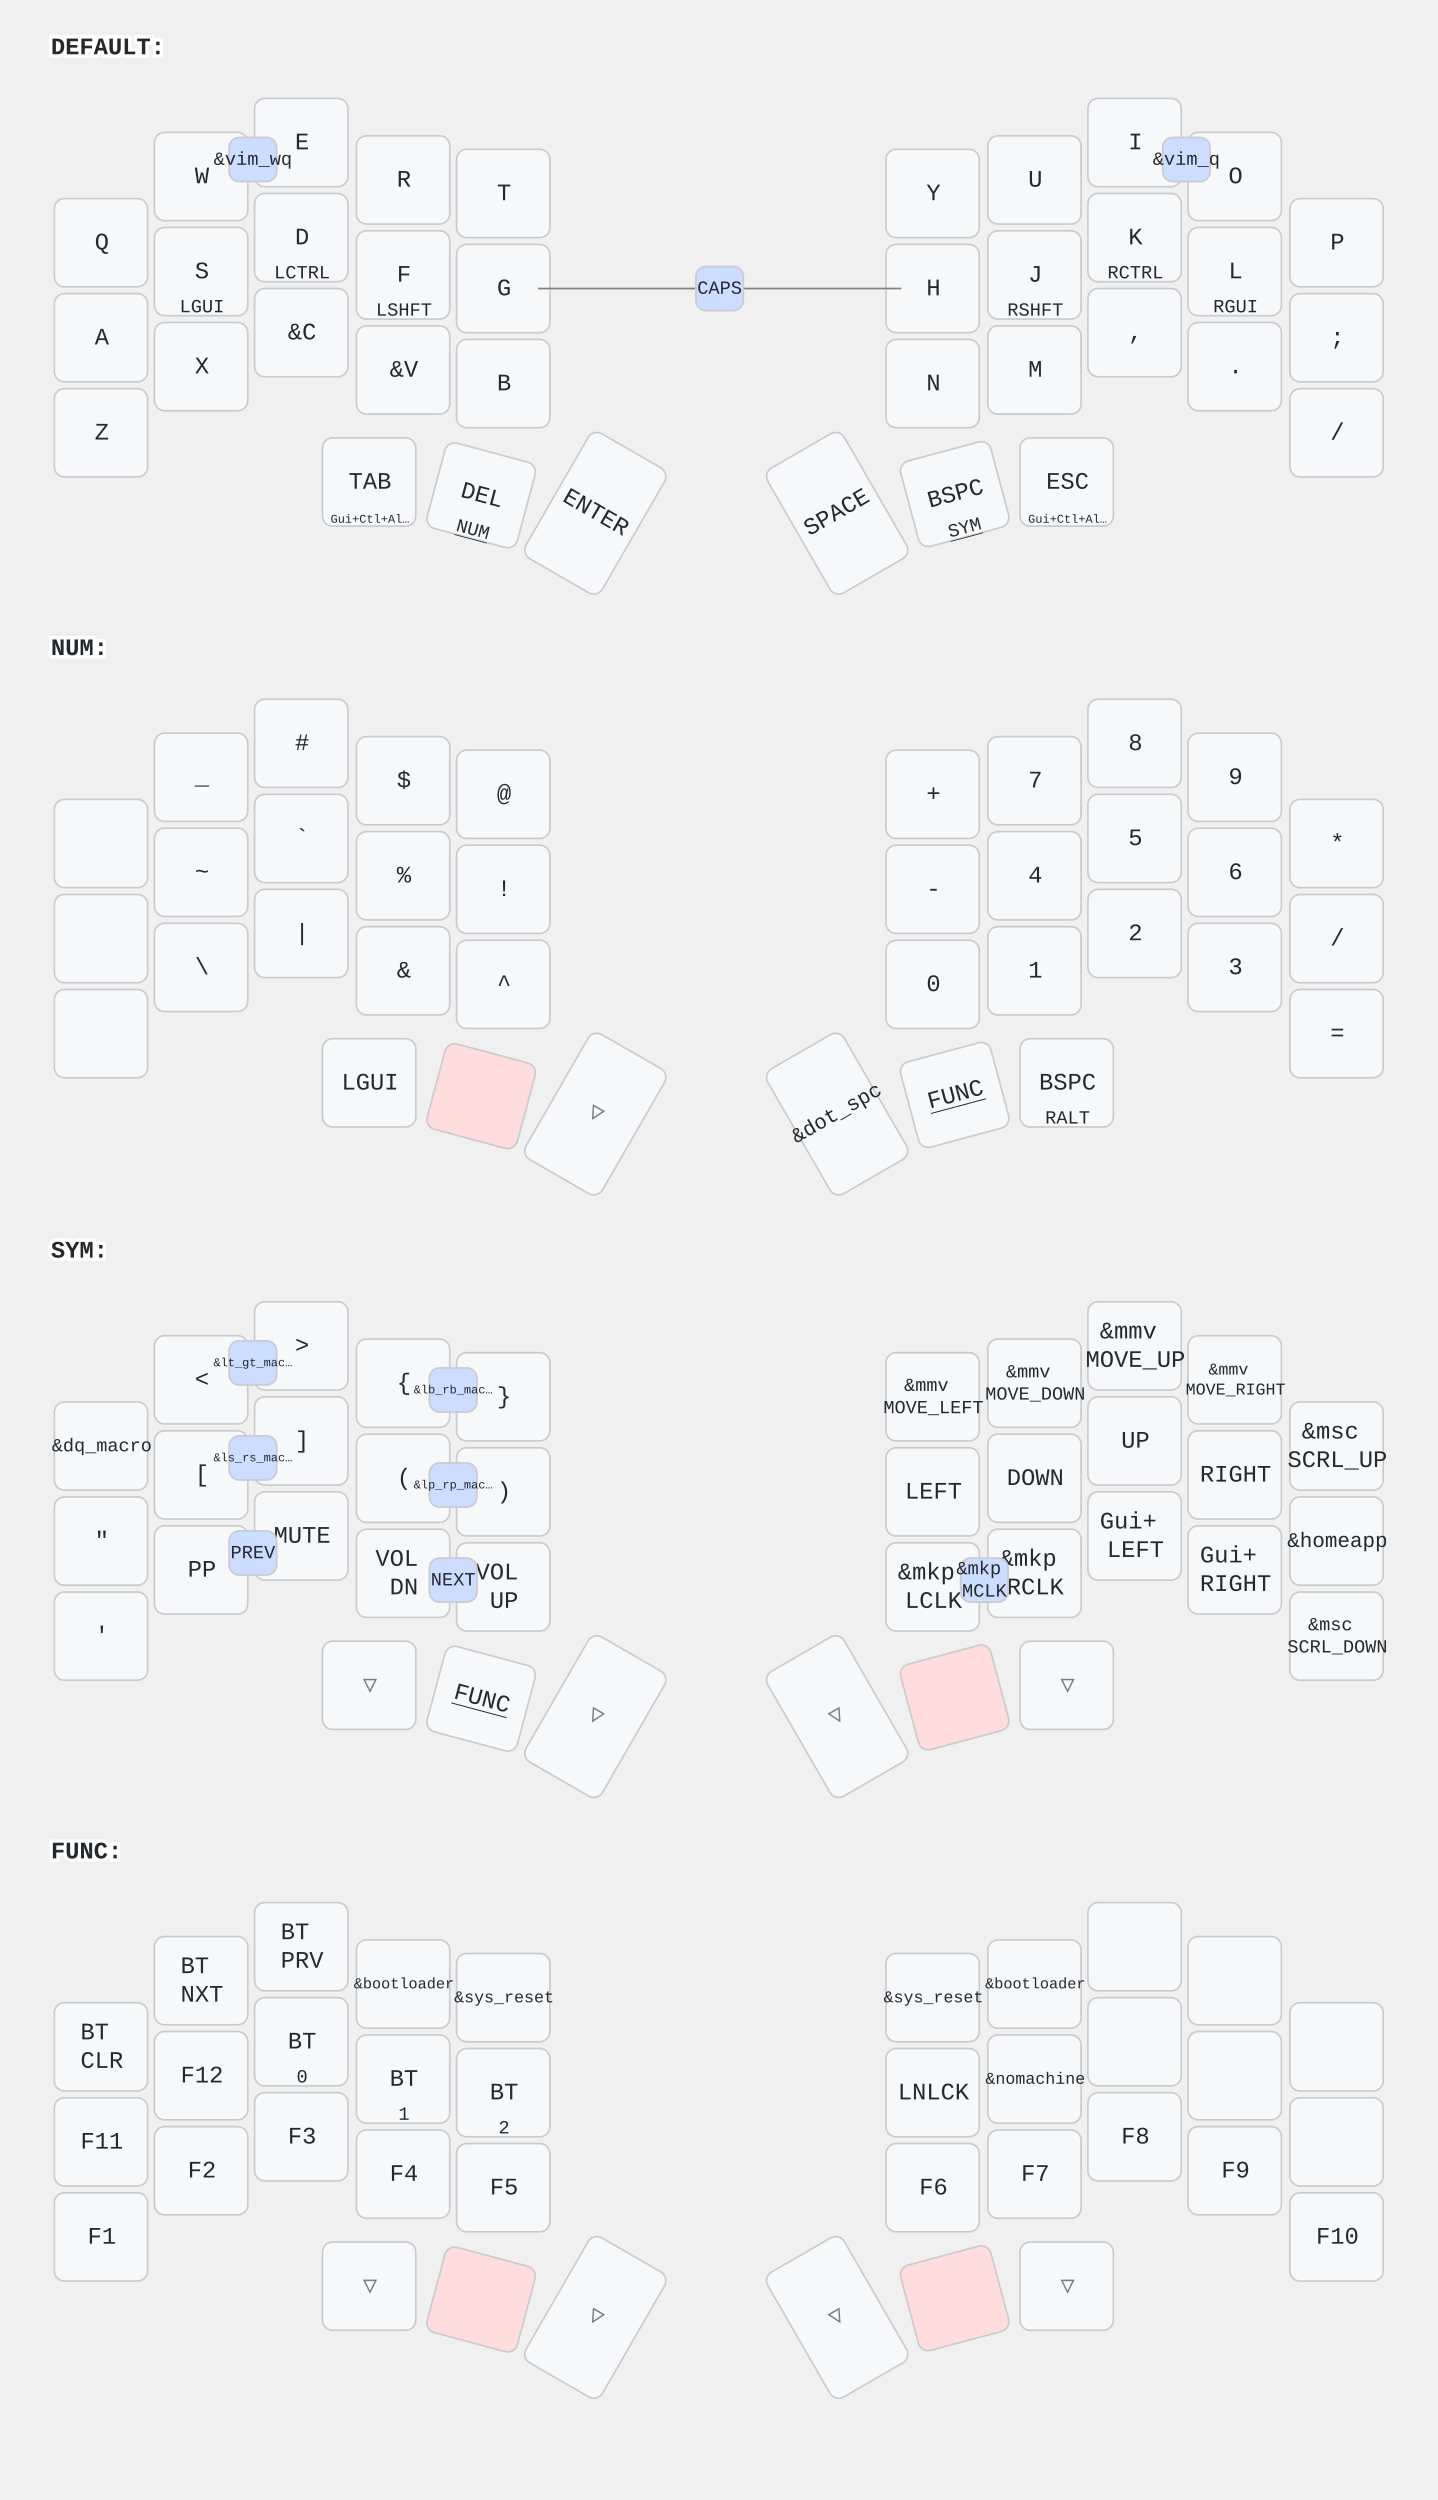
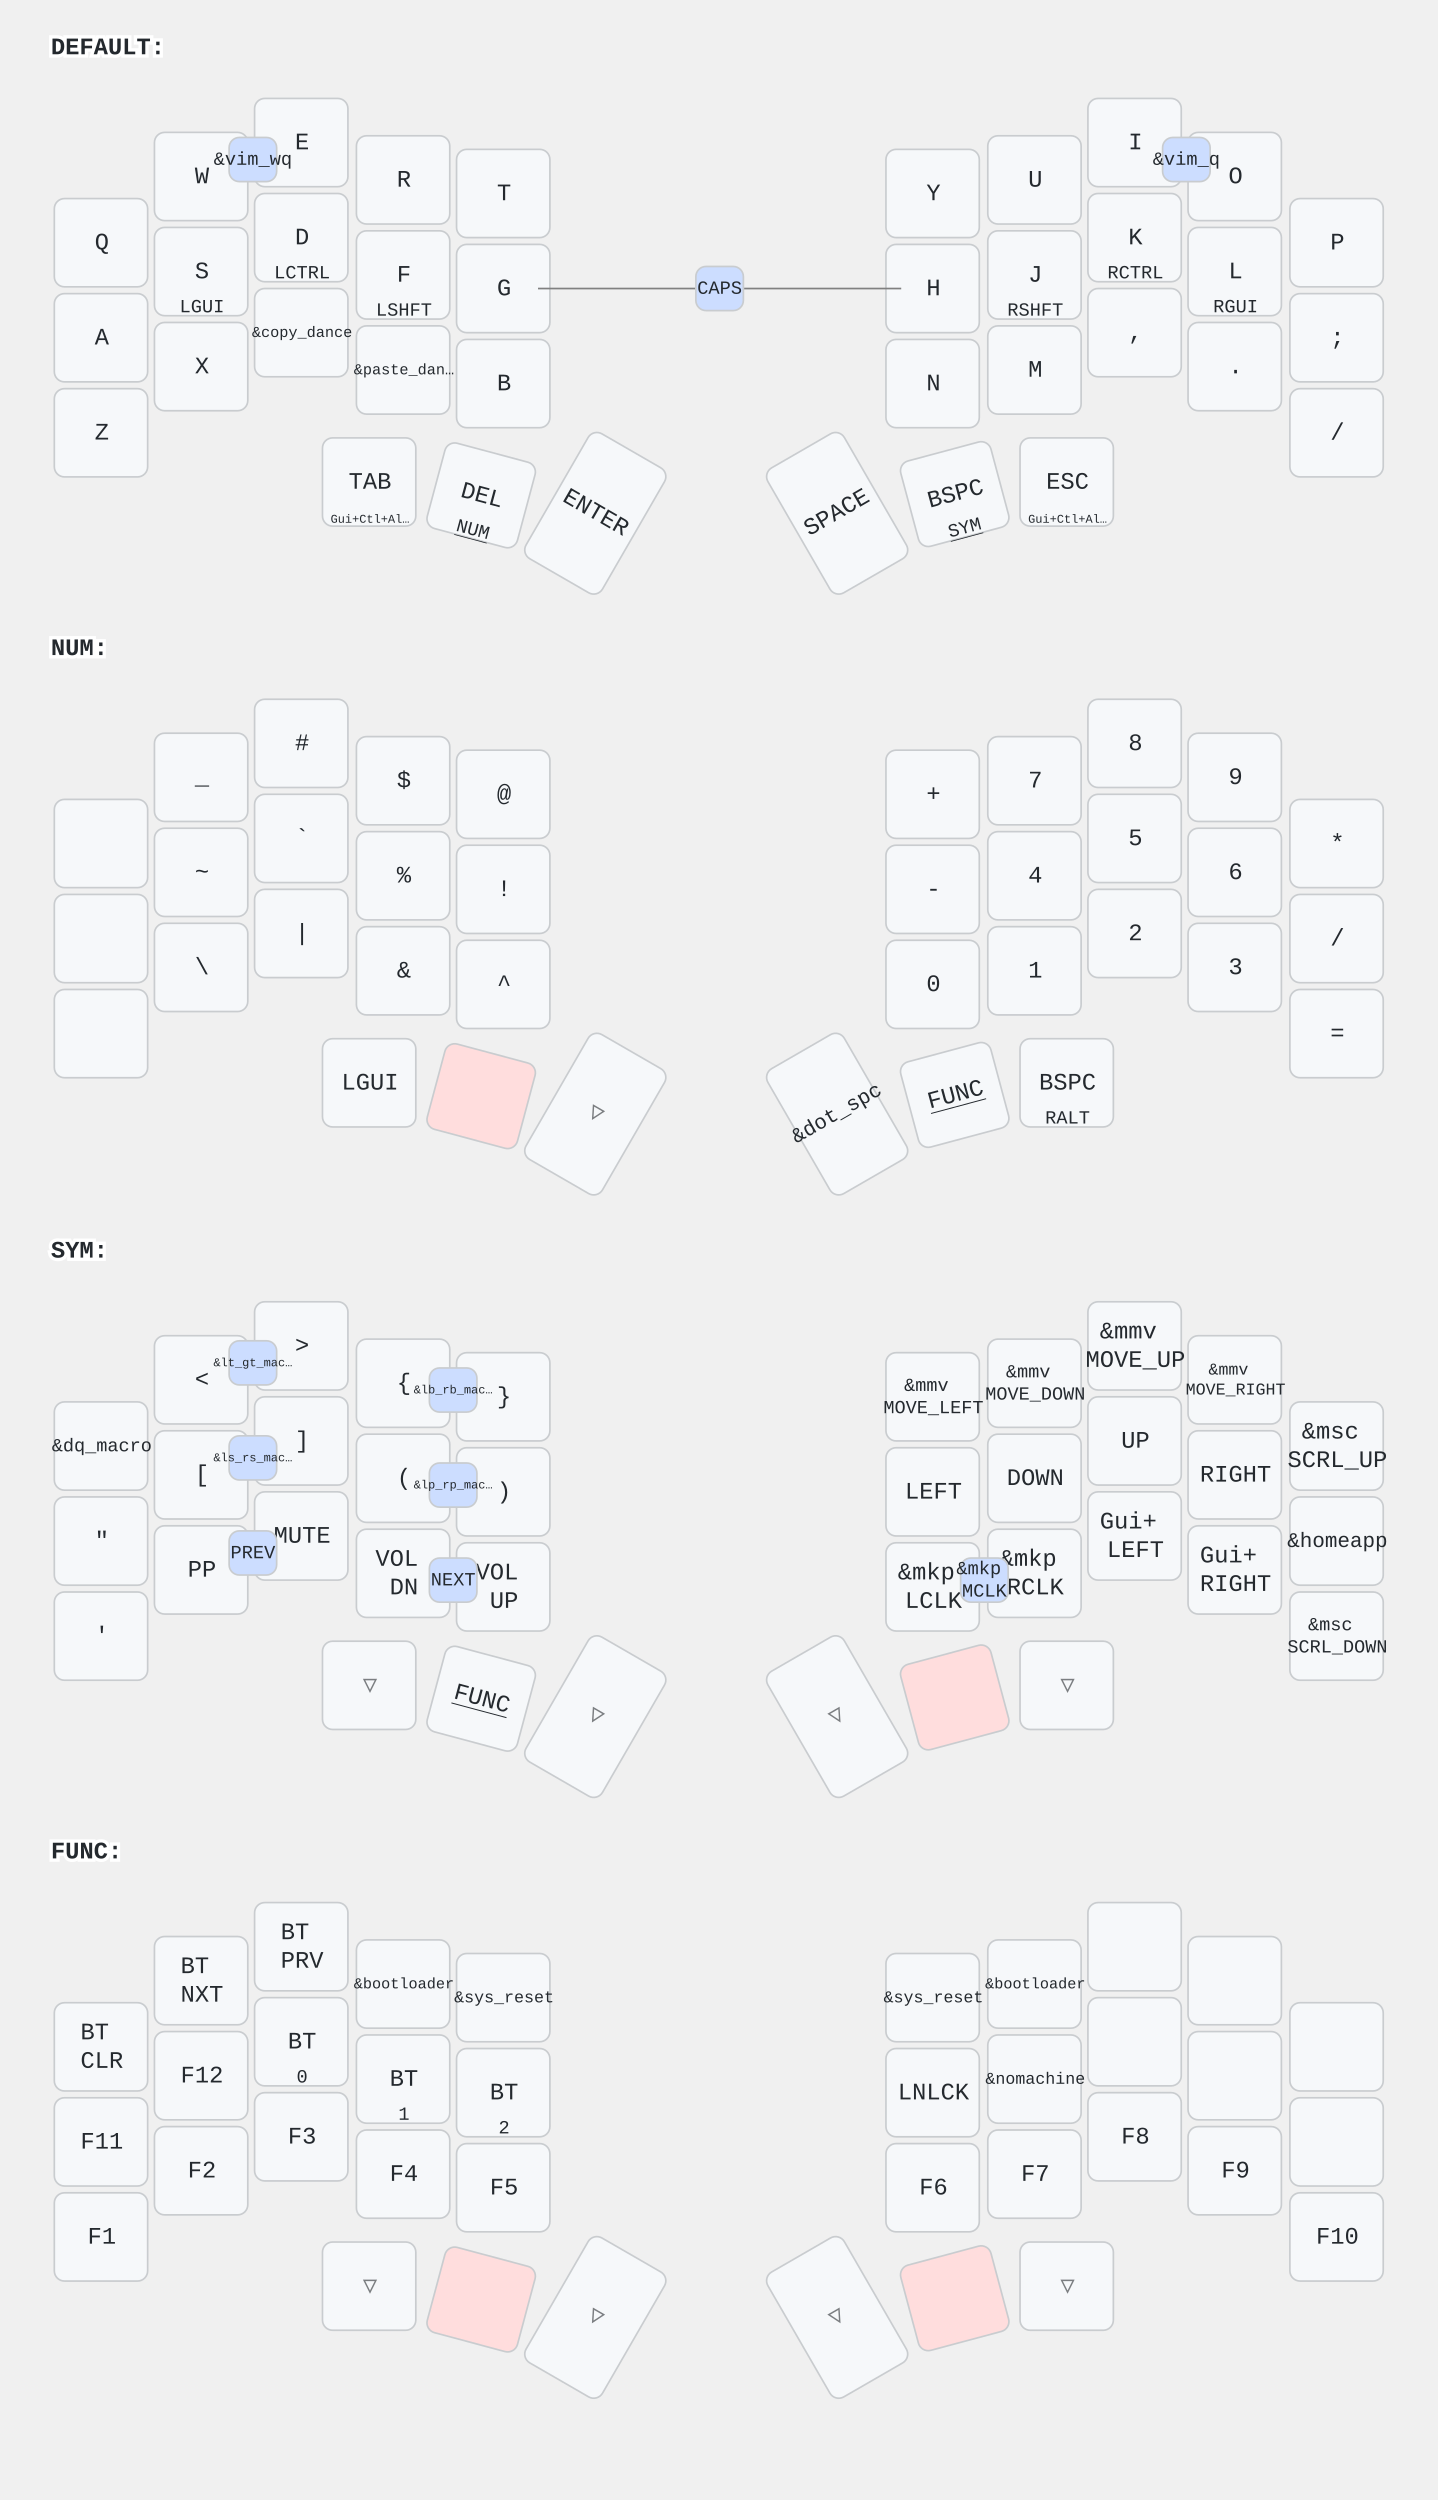
<svg xmlns="http://www.w3.org/2000/svg" width="847" height="1473" viewBox="0 0 847 1473" class="keymap">
  <style>/* inherit to force styles through use tags */
svg path {
    fill: inherit;
}

/* font and background color specifications */
svg.keymap {
    font-family: SFMono-Regular,Consolas,Liberation Mono,Menlo,monospace;
    font-size: 14px;
    font-kerning: normal;
    text-rendering: optimizeLegibility;
    fill: #24292e;
}

/* default key styling */
rect.key {
    fill: #f6f8fa;
}

rect.key, rect.combo {
    stroke: #c9cccf;
    stroke-width: 1;
}

/* default key side styling, only used is draw_key_sides is set */
rect.side {
    filter: brightness(90%);
}

/* color accent for combo boxes */
rect.combo, rect.combo-separate {
    fill: #cdf;
}

/* color accent for held keys */
rect.held, rect.combo.held {
    fill: #fdd;
}

/* color accent for ghost (optional) keys */
rect.ghost, rect.combo.ghost {
    stroke-dasharray: 4, 4;
    stroke-width: 2;
}

text {
    text-anchor: middle;
    dominant-baseline: middle;
}

/* styling for layer labels */
text.label {
    font-weight: bold;
    text-anchor: start;
    stroke: white;
    stroke-width: 4;
    paint-order: stroke;
}

/* styling for optional footer */
text.footer {
    text-anchor: end;
    dominant-baseline: auto;
    stroke: white;
    stroke-width: 4;
    paint-order: stroke;
}

/* styling for combo tap, and key non-tap label text */
text.combo, text.hold, text.shifted, text.left, text.right {
    font-size: 11px;
}

text.hold {
    text-anchor: middle;
    dominant-baseline: auto;
}

text.shifted {
    text-anchor: middle;
    dominant-baseline: hanging;
}

text.left {
    text-anchor: start;
}

text.right {
    text-anchor: end;
}

text.layer-activator {
    text-decoration: underline;
}

/* styling for hold/shifted label text in combo box */
text.combo.hold, text.combo.shifted, text.combo.left, text.combo.right {
    font-size: 8px;
}

/* lighter symbol for transparent keys */
text.trans {
    fill: #7b7e81;
}

/* styling for combo dendrons */
path.combo {
    stroke-width: 1;
    stroke: gray;
    fill: none;
}

/* Start Tabler Icons Cleanup */
/* cannot use height/width with glyphs */
.icon-tabler &gt; path {
    fill: inherit;
    stroke: inherit;
    stroke-width: 2;
}
/* hide tabler's default box */
.icon-tabler &gt; path[stroke="none"][fill="none"] {
    visibility: hidden;
}
/* End Tabler Icons Cleanup */
</style>
  <g transform="translate(30, 0)" class="layer-DEFAULT">
    <text x="0" y="28" class="label" id="DEFAULT">DEFAULT:</text>
    <g transform="translate(0, 56)">
      <g transform="translate(30, 87)" class="key keypos-0">
        <rect rx="6" ry="6" x="-28" y="-26" width="55" height="52" class="key" />
        <text x="0" y="0" class="key tap">Q</text>
      </g>
      <g transform="translate(89, 48)" class="key keypos-1">
        <rect rx="6" ry="6" x="-28" y="-26" width="55" height="52" class="key" />
        <text x="0" y="0" class="key tap">W</text>
      </g>
      <g transform="translate(148, 28)" class="key keypos-2">
        <rect rx="6" ry="6" x="-28" y="-26" width="55" height="52" class="key" />
        <text x="0" y="0" class="key tap">E</text>
      </g>
      <g transform="translate(208, 50)" class="key keypos-3">
        <rect rx="6" ry="6" x="-28" y="-26" width="55" height="52" class="key" />
        <text x="0" y="0" class="key tap">R</text>
      </g>
      <g transform="translate(267, 58)" class="key keypos-4">
        <rect rx="6" ry="6" x="-28" y="-26" width="55" height="52" class="key" />
        <text x="0" y="0" class="key tap">T</text>
      </g>
      <g transform="translate(520, 58)" class="key keypos-5">
        <rect rx="6" ry="6" x="-28" y="-26" width="55" height="52" class="key" />
        <text x="0" y="0" class="key tap">Y</text>
      </g>
      <g transform="translate(580, 50)" class="key keypos-6">
        <rect rx="6" ry="6" x="-28" y="-26" width="55" height="52" class="key" />
        <text x="0" y="0" class="key tap">U</text>
      </g>
      <g transform="translate(639, 28)" class="key keypos-7">
        <rect rx="6" ry="6" x="-28" y="-26" width="55" height="52" class="key" />
        <text x="0" y="0" class="key tap">I</text>
      </g>
      <g transform="translate(698, 48)" class="key keypos-8">
        <rect rx="6" ry="6" x="-28" y="-26" width="55" height="52" class="key" />
        <text x="0" y="0" class="key tap">O</text>
      </g>
      <g transform="translate(758, 87)" class="key keypos-9">
        <rect rx="6" ry="6" x="-28" y="-26" width="55" height="52" class="key" />
        <text x="0" y="0" class="key tap">P</text>
      </g>
      <g transform="translate(30, 143)" class="key keypos-10">
        <rect rx="6" ry="6" x="-28" y="-26" width="55" height="52" class="key" />
        <text x="0" y="0" class="key tap">A</text>
      </g>
      <g transform="translate(89, 104)" class="key keypos-11">
        <rect rx="6" ry="6" x="-28" y="-26" width="55" height="52" class="key" />
        <text x="0" y="0" class="key tap">S</text>
        <text x="0" y="24" class="key hold">LGUI</text>
      </g>
      <g transform="translate(148, 84)" class="key keypos-12">
        <rect rx="6" ry="6" x="-28" y="-26" width="55" height="52" class="key" />
        <text x="0" y="0" class="key tap">D</text>
        <text x="0" y="24" class="key hold">LCTRL</text>
      </g>
      <g transform="translate(208, 106)" class="key keypos-13">
        <rect rx="6" ry="6" x="-28" y="-26" width="55" height="52" class="key" />
        <text x="0" y="0" class="key tap">F</text>
        <text x="0" y="24" class="key hold">LSHFT</text>
      </g>
      <g transform="translate(267, 114)" class="key keypos-14">
        <rect rx="6" ry="6" x="-28" y="-26" width="55" height="52" class="key" />
        <text x="0" y="0" class="key tap">G</text>
      </g>
      <g transform="translate(520, 114)" class="key keypos-15">
        <rect rx="6" ry="6" x="-28" y="-26" width="55" height="52" class="key" />
        <text x="0" y="0" class="key tap">H</text>
      </g>
      <g transform="translate(580, 106)" class="key keypos-16">
        <rect rx="6" ry="6" x="-28" y="-26" width="55" height="52" class="key" />
        <text x="0" y="0" class="key tap">J</text>
        <text x="0" y="24" class="key hold">RSHFT</text>
      </g>
      <g transform="translate(639, 84)" class="key keypos-17">
        <rect rx="6" ry="6" x="-28" y="-26" width="55" height="52" class="key" />
        <text x="0" y="0" class="key tap">K</text>
        <text x="0" y="24" class="key hold">RCTRL</text>
      </g>
      <g transform="translate(698, 104)" class="key keypos-18">
        <rect rx="6" ry="6" x="-28" y="-26" width="55" height="52" class="key" />
        <text x="0" y="0" class="key tap">L</text>
        <text x="0" y="24" class="key hold">RGUI</text>
      </g>
      <g transform="translate(758, 143)" class="key keypos-19">
        <rect rx="6" ry="6" x="-28" y="-26" width="55" height="52" class="key" />
        <text x="0" y="0" class="key tap">;</text>
      </g>
      <g transform="translate(30, 199)" class="key keypos-20">
        <rect rx="6" ry="6" x="-28" y="-26" width="55" height="52" class="key" />
        <text x="0" y="0" class="key tap">Z</text>
      </g>
      <g transform="translate(89, 160)" class="key keypos-21">
        <rect rx="6" ry="6" x="-28" y="-26" width="55" height="52" class="key" />
        <text x="0" y="0" class="key tap">X</text>
      </g>
      <g transform="translate(148, 140)" class="key keypos-22">
        <rect rx="6" ry="6" x="-28" y="-26" width="55" height="52" class="key" />
-         <text x="0" y="0" class="key tap">&amp;C</text>
+         <text x="0" y="0" class="key tap">
+           <tspan style="font-size: 64%">&amp;copy_dance</tspan>
+         </text>
      </g>
      <g transform="translate(208, 162)" class="key keypos-23">
        <rect rx="6" ry="6" x="-28" y="-26" width="55" height="52" class="key" />
-         <text x="0" y="0" class="key tap">&amp;V</text>
+         <text x="0" y="0" class="key tap">
+           <tspan style="font-size: 64%">&amp;paste_dan…</tspan>
+         </text>
      </g>
      <g transform="translate(267, 170)" class="key keypos-24">
        <rect rx="6" ry="6" x="-28" y="-26" width="55" height="52" class="key" />
        <text x="0" y="0" class="key tap">B</text>
      </g>
      <g transform="translate(520, 170)" class="key keypos-25">
        <rect rx="6" ry="6" x="-28" y="-26" width="55" height="52" class="key" />
        <text x="0" y="0" class="key tap">N</text>
      </g>
      <g transform="translate(580, 162)" class="key keypos-26">
        <rect rx="6" ry="6" x="-28" y="-26" width="55" height="52" class="key" />
        <text x="0" y="0" class="key tap">M</text>
      </g>
      <g transform="translate(639, 140)" class="key keypos-27">
        <rect rx="6" ry="6" x="-28" y="-26" width="55" height="52" class="key" />
        <text x="0" y="0" class="key tap">,</text>
      </g>
      <g transform="translate(698, 160)" class="key keypos-28">
        <rect rx="6" ry="6" x="-28" y="-26" width="55" height="52" class="key" />
        <text x="0" y="0" class="key tap">.</text>
      </g>
      <g transform="translate(758, 199)" class="key keypos-29">
        <rect rx="6" ry="6" x="-28" y="-26" width="55" height="52" class="key" />
        <text x="0" y="0" class="key tap">/</text>
      </g>
      <g transform="translate(188, 228)" class="key keypos-30">
        <rect rx="6" ry="6" x="-28" y="-26" width="55" height="52" class="key" />
        <text x="0" y="0" class="key tap">TAB</text>
        <text x="0" y="24" class="key hold">
          <tspan style="font-size: 64%">Gui+Ctl+Al…</tspan>
        </text>
      </g>
      <g transform="translate(254, 236) rotate(15.0)" class="key keypos-31">
        <rect rx="6" ry="6" x="-28" y="-26" width="55" height="52" class="key" />
        <text x="0" y="0" class="key tap">DEL</text>
        <a href="#NUM">
          <text x="0" y="24" class="key hold layer-activator">NUM</text>
        </a>
      </g>
      <g transform="translate(321, 246) rotate(30.0)" class="key keypos-32">
        <rect rx="6" ry="6" x="-26" y="-42" width="52" height="85" class="key" />
        <text x="0" y="0" class="key tap">ENTER</text>
      </g>
      <g transform="translate(463, 246) rotate(-30.0)" class="key keypos-33">
        <rect rx="6" ry="6" x="-26" y="-42" width="52" height="85" class="key" />
        <text x="0" y="0" class="key tap">SPACE</text>
      </g>
      <g transform="translate(533, 235) rotate(-15.0)" class="key keypos-34">
        <rect rx="6" ry="6" x="-28" y="-26" width="55" height="52" class="key" />
        <text x="0" y="0" class="key tap">BSPC</text>
        <a href="#SYM">
          <text x="0" y="24" class="key hold layer-activator">SYM</text>
        </a>
      </g>
      <g transform="translate(599, 228)" class="key keypos-35">
        <rect rx="6" ry="6" x="-28" y="-26" width="55" height="52" class="key" />
        <text x="0" y="0" class="key tap">ESC</text>
        <text x="0" y="24" class="key hold">
          <tspan style="font-size: 64%">Gui+Ctl+Al…</tspan>
        </text>
      </g>
      <g class="combo combopos-0">
        <rect rx="6" ry="6" x="105" y="25" width="28" height="26" class="combo" />
        <text x="119" y="38" class="combo tap">&amp;vim_wq</text>
      </g>
      <g class="combo combopos-1">
        <rect rx="6" ry="6" x="655" y="25" width="28" height="26" class="combo" />
        <text x="669" y="38" class="combo tap">&amp;vim_q</text>
      </g>
      <g class="combo combopos-2">
        <path d="M394,114 l-107,0" class="combo" />
        <path d="M394,114 l107,0" class="combo" />
        <rect rx="6" ry="6" x="380" y="101" width="28" height="26" class="combo" />
        <text x="394" y="114" class="combo tap">CAPS</text>
      </g>
    </g>
  </g>
  <g transform="translate(30, 354)" class="layer-NUM">
    <text x="0" y="28" class="label" id="NUM">NUM:</text>
    <g transform="translate(0, 56)">
      <g transform="translate(30, 87)" class="key keypos-0">
        <rect rx="6" ry="6" x="-28" y="-26" width="55" height="52" class="key" />
      </g>
      <g transform="translate(89, 48)" class="key keypos-1">
        <rect rx="6" ry="6" x="-28" y="-26" width="55" height="52" class="key" />
        <text x="0" y="0" class="key tap">_</text>
      </g>
      <g transform="translate(148, 28)" class="key keypos-2">
        <rect rx="6" ry="6" x="-28" y="-26" width="55" height="52" class="key" />
        <text x="0" y="0" class="key tap">#</text>
      </g>
      <g transform="translate(208, 50)" class="key keypos-3">
        <rect rx="6" ry="6" x="-28" y="-26" width="55" height="52" class="key" />
        <text x="0" y="0" class="key tap">$</text>
      </g>
      <g transform="translate(267, 58)" class="key keypos-4">
        <rect rx="6" ry="6" x="-28" y="-26" width="55" height="52" class="key" />
        <text x="0" y="0" class="key tap">@</text>
      </g>
      <g transform="translate(520, 58)" class="key keypos-5">
        <rect rx="6" ry="6" x="-28" y="-26" width="55" height="52" class="key" />
        <text x="0" y="0" class="key tap">+</text>
      </g>
      <g transform="translate(580, 50)" class="key keypos-6">
        <rect rx="6" ry="6" x="-28" y="-26" width="55" height="52" class="key" />
        <text x="0" y="0" class="key tap">7</text>
      </g>
      <g transform="translate(639, 28)" class="key keypos-7">
        <rect rx="6" ry="6" x="-28" y="-26" width="55" height="52" class="key" />
        <text x="0" y="0" class="key tap">8</text>
      </g>
      <g transform="translate(698, 48)" class="key keypos-8">
        <rect rx="6" ry="6" x="-28" y="-26" width="55" height="52" class="key" />
        <text x="0" y="0" class="key tap">9</text>
      </g>
      <g transform="translate(758, 87)" class="key keypos-9">
        <rect rx="6" ry="6" x="-28" y="-26" width="55" height="52" class="key" />
        <text x="0" y="0" class="key tap">*</text>
      </g>
      <g transform="translate(30, 143)" class="key keypos-10">
        <rect rx="6" ry="6" x="-28" y="-26" width="55" height="52" class="key" />
      </g>
      <g transform="translate(89, 104)" class="key keypos-11">
        <rect rx="6" ry="6" x="-28" y="-26" width="55" height="52" class="key" />
        <text x="0" y="0" class="key tap">~</text>
      </g>
      <g transform="translate(148, 84)" class="key keypos-12">
        <rect rx="6" ry="6" x="-28" y="-26" width="55" height="52" class="key" />
        <text x="0" y="0" class="key tap">`</text>
      </g>
      <g transform="translate(208, 106)" class="key keypos-13">
        <rect rx="6" ry="6" x="-28" y="-26" width="55" height="52" class="key" />
        <text x="0" y="0" class="key tap">%</text>
      </g>
      <g transform="translate(267, 114)" class="key keypos-14">
        <rect rx="6" ry="6" x="-28" y="-26" width="55" height="52" class="key" />
        <text x="0" y="0" class="key tap">!</text>
      </g>
      <g transform="translate(520, 114)" class="key keypos-15">
        <rect rx="6" ry="6" x="-28" y="-26" width="55" height="52" class="key" />
        <text x="0" y="0" class="key tap">-</text>
      </g>
      <g transform="translate(580, 106)" class="key keypos-16">
        <rect rx="6" ry="6" x="-28" y="-26" width="55" height="52" class="key" />
        <text x="0" y="0" class="key tap">4</text>
      </g>
      <g transform="translate(639, 84)" class="key keypos-17">
        <rect rx="6" ry="6" x="-28" y="-26" width="55" height="52" class="key" />
        <text x="0" y="0" class="key tap">5</text>
      </g>
      <g transform="translate(698, 104)" class="key keypos-18">
        <rect rx="6" ry="6" x="-28" y="-26" width="55" height="52" class="key" />
        <text x="0" y="0" class="key tap">6</text>
      </g>
      <g transform="translate(758, 143)" class="key keypos-19">
        <rect rx="6" ry="6" x="-28" y="-26" width="55" height="52" class="key" />
        <text x="0" y="0" class="key tap">/</text>
      </g>
      <g transform="translate(30, 199)" class="key keypos-20">
        <rect rx="6" ry="6" x="-28" y="-26" width="55" height="52" class="key" />
      </g>
      <g transform="translate(89, 160)" class="key keypos-21">
        <rect rx="6" ry="6" x="-28" y="-26" width="55" height="52" class="key" />
        <text x="0" y="0" class="key tap">\</text>
      </g>
      <g transform="translate(148, 140)" class="key keypos-22">
        <rect rx="6" ry="6" x="-28" y="-26" width="55" height="52" class="key" />
        <text x="0" y="0" class="key tap">|</text>
      </g>
      <g transform="translate(208, 162)" class="key keypos-23">
        <rect rx="6" ry="6" x="-28" y="-26" width="55" height="52" class="key" />
        <text x="0" y="0" class="key tap">&amp;</text>
      </g>
      <g transform="translate(267, 170)" class="key keypos-24">
        <rect rx="6" ry="6" x="-28" y="-26" width="55" height="52" class="key" />
        <text x="0" y="0" class="key tap">^</text>
      </g>
      <g transform="translate(520, 170)" class="key keypos-25">
        <rect rx="6" ry="6" x="-28" y="-26" width="55" height="52" class="key" />
        <text x="0" y="0" class="key tap">0</text>
      </g>
      <g transform="translate(580, 162)" class="key keypos-26">
        <rect rx="6" ry="6" x="-28" y="-26" width="55" height="52" class="key" />
        <text x="0" y="0" class="key tap">1</text>
      </g>
      <g transform="translate(639, 140)" class="key keypos-27">
        <rect rx="6" ry="6" x="-28" y="-26" width="55" height="52" class="key" />
        <text x="0" y="0" class="key tap">2</text>
      </g>
      <g transform="translate(698, 160)" class="key keypos-28">
        <rect rx="6" ry="6" x="-28" y="-26" width="55" height="52" class="key" />
        <text x="0" y="0" class="key tap">3</text>
      </g>
      <g transform="translate(758, 199)" class="key keypos-29">
        <rect rx="6" ry="6" x="-28" y="-26" width="55" height="52" class="key" />
        <text x="0" y="0" class="key tap">=</text>
      </g>
      <g transform="translate(188, 228)" class="key keypos-30">
        <rect rx="6" ry="6" x="-28" y="-26" width="55" height="52" class="key" />
        <text x="0" y="0" class="key tap">LGUI</text>
      </g>
      <g transform="translate(254, 236) rotate(15.0)" class="key held keypos-31">
        <rect rx="6" ry="6" x="-28" y="-26" width="55" height="52" class="key held" />
      </g>
      <g transform="translate(321, 246) rotate(30.0)" class="key trans keypos-32">
        <rect rx="6" ry="6" x="-26" y="-42" width="52" height="85" class="key trans" />
        <text x="0" y="0" class="key trans tap">▽</text>
      </g>
      <g transform="translate(463, 246) rotate(-30.0)" class="key keypos-33">
        <rect rx="6" ry="6" x="-26" y="-42" width="52" height="85" class="key" />
        <text x="0" y="0" class="key tap">
          <tspan style="font-size: 88%">&amp;dot_spc</tspan>
        </text>
      </g>
      <g transform="translate(533, 235) rotate(-15.0)" class="key keypos-34">
        <rect rx="6" ry="6" x="-28" y="-26" width="55" height="52" class="key" />
        <a href="#FUNC">
          <text x="0" y="0" class="key tap layer-activator">FUNC</text>
        </a>
      </g>
      <g transform="translate(599, 228)" class="key keypos-35">
        <rect rx="6" ry="6" x="-28" y="-26" width="55" height="52" class="key" />
        <text x="0" y="0" class="key tap">BSPC</text>
        <text x="0" y="24" class="key hold">RALT</text>
      </g>
    </g>
  </g>
  <g transform="translate(30, 709)" class="layer-SYM">
    <text x="0" y="28" class="label" id="SYM">SYM:</text>
    <g transform="translate(0, 56)">
      <g transform="translate(30, 87)" class="key keypos-0">
        <rect rx="6" ry="6" x="-28" y="-26" width="55" height="52" class="key" />
        <text x="0" y="0" class="key tap">
          <tspan style="font-size: 78%">&amp;dq_macro</tspan>
        </text>
      </g>
      <g transform="translate(89, 48)" class="key keypos-1">
        <rect rx="6" ry="6" x="-28" y="-26" width="55" height="52" class="key" />
        <text x="0" y="0" class="key tap">&lt;</text>
      </g>
      <g transform="translate(148, 28)" class="key keypos-2">
        <rect rx="6" ry="6" x="-28" y="-26" width="55" height="52" class="key" />
        <text x="0" y="0" class="key tap">&gt;</text>
      </g>
      <g transform="translate(208, 50)" class="key keypos-3">
        <rect rx="6" ry="6" x="-28" y="-26" width="55" height="52" class="key" />
        <text x="0" y="0" class="key tap">{</text>
      </g>
      <g transform="translate(267, 58)" class="key keypos-4">
        <rect rx="6" ry="6" x="-28" y="-26" width="55" height="52" class="key" />
        <text x="0" y="0" class="key tap">}</text>
      </g>
      <g transform="translate(520, 58)" class="key keypos-5">
        <rect rx="6" ry="6" x="-28" y="-26" width="55" height="52" class="key" />
        <text x="0" y="0" class="key tap">
          <tspan x="0" dy="-0.6em" style="font-size: 78%">&amp;mmv</tspan>
          <tspan x="0" dy="1.2em" style="font-size: 78%">MOVE_LEFT</tspan>
        </text>
      </g>
      <g transform="translate(580, 50)" class="key keypos-6">
        <rect rx="6" ry="6" x="-28" y="-26" width="55" height="52" class="key" />
        <text x="0" y="0" class="key tap">
          <tspan x="0" dy="-0.6em" style="font-size: 78%">&amp;mmv</tspan>
          <tspan x="0" dy="1.2em" style="font-size: 78%">MOVE_DOWN</tspan>
        </text>
      </g>
      <g transform="translate(639, 28)" class="key keypos-7">
        <rect rx="6" ry="6" x="-28" y="-26" width="55" height="52" class="key" />
        <text x="0" y="0" class="key tap">
          <tspan x="0" dy="-0.6em">&amp;mmv</tspan>
          <tspan x="0" dy="1.2em">MOVE_UP</tspan>
        </text>
      </g>
      <g transform="translate(698, 48)" class="key keypos-8">
        <rect rx="6" ry="6" x="-28" y="-26" width="55" height="52" class="key" />
        <text x="0" y="0" class="key tap">
          <tspan x="0" dy="-0.6em" style="font-size: 70%">&amp;mmv</tspan>
          <tspan x="0" dy="1.2em" style="font-size: 70%">MOVE_RIGHT</tspan>
        </text>
      </g>
      <g transform="translate(758, 87)" class="key keypos-9">
        <rect rx="6" ry="6" x="-28" y="-26" width="55" height="52" class="key" />
        <text x="0" y="0" class="key tap">
          <tspan x="0" dy="-0.6em">&amp;msc</tspan>
          <tspan x="0" dy="1.2em">SCRL_UP</tspan>
        </text>
      </g>
      <g transform="translate(30, 143)" class="key keypos-10">
        <rect rx="6" ry="6" x="-28" y="-26" width="55" height="52" class="key" />
        <text x="0" y="0" class="key tap">"</text>
      </g>
      <g transform="translate(89, 104)" class="key keypos-11">
        <rect rx="6" ry="6" x="-28" y="-26" width="55" height="52" class="key" />
        <text x="0" y="0" class="key tap">[</text>
      </g>
      <g transform="translate(148, 84)" class="key keypos-12">
        <rect rx="6" ry="6" x="-28" y="-26" width="55" height="52" class="key" />
        <text x="0" y="0" class="key tap">]</text>
      </g>
      <g transform="translate(208, 106)" class="key keypos-13">
        <rect rx="6" ry="6" x="-28" y="-26" width="55" height="52" class="key" />
        <text x="0" y="0" class="key tap">(</text>
      </g>
      <g transform="translate(267, 114)" class="key keypos-14">
        <rect rx="6" ry="6" x="-28" y="-26" width="55" height="52" class="key" />
        <text x="0" y="0" class="key tap">)</text>
      </g>
      <g transform="translate(520, 114)" class="key keypos-15">
        <rect rx="6" ry="6" x="-28" y="-26" width="55" height="52" class="key" />
        <text x="0" y="0" class="key tap">LEFT</text>
      </g>
      <g transform="translate(580, 106)" class="key keypos-16">
        <rect rx="6" ry="6" x="-28" y="-26" width="55" height="52" class="key" />
        <text x="0" y="0" class="key tap">DOWN</text>
      </g>
      <g transform="translate(639, 84)" class="key keypos-17">
        <rect rx="6" ry="6" x="-28" y="-26" width="55" height="52" class="key" />
        <text x="0" y="0" class="key tap">UP</text>
      </g>
      <g transform="translate(698, 104)" class="key keypos-18">
        <rect rx="6" ry="6" x="-28" y="-26" width="55" height="52" class="key" />
        <text x="0" y="0" class="key tap">RIGHT</text>
      </g>
      <g transform="translate(758, 143)" class="key keypos-19">
        <rect rx="6" ry="6" x="-28" y="-26" width="55" height="52" class="key" />
        <text x="0" y="0" class="key tap">
          <tspan style="font-size: 88%">&amp;homeapp</tspan>
        </text>
      </g>
      <g transform="translate(30, 199)" class="key keypos-20">
        <rect rx="6" ry="6" x="-28" y="-26" width="55" height="52" class="key" />
        <text x="0" y="0" class="key tap">'</text>
      </g>
      <g transform="translate(89, 160)" class="key keypos-21">
        <rect rx="6" ry="6" x="-28" y="-26" width="55" height="52" class="key" />
        <text x="0" y="0" class="key tap">PP</text>
      </g>
      <g transform="translate(148, 140)" class="key keypos-22">
        <rect rx="6" ry="6" x="-28" y="-26" width="55" height="52" class="key" />
        <text x="0" y="0" class="key tap">MUTE</text>
      </g>
      <g transform="translate(208, 162)" class="key keypos-23">
        <rect rx="6" ry="6" x="-28" y="-26" width="55" height="52" class="key" />
        <text x="0" y="0" class="key tap">
          <tspan x="0" dy="-0.6em">VOL</tspan>
          <tspan x="0" dy="1.2em">DN</tspan>
        </text>
      </g>
      <g transform="translate(267, 170)" class="key keypos-24">
        <rect rx="6" ry="6" x="-28" y="-26" width="55" height="52" class="key" />
        <text x="0" y="0" class="key tap">
          <tspan x="0" dy="-0.6em">VOL</tspan>
          <tspan x="0" dy="1.2em">UP</tspan>
        </text>
      </g>
      <g transform="translate(520, 170)" class="key keypos-25">
        <rect rx="6" ry="6" x="-28" y="-26" width="55" height="52" class="key" />
        <text x="0" y="0" class="key tap">
          <tspan x="0" dy="-0.6em">&amp;mkp</tspan>
          <tspan x="0" dy="1.2em">LCLK</tspan>
        </text>
      </g>
      <g transform="translate(580, 162)" class="key keypos-26">
        <rect rx="6" ry="6" x="-28" y="-26" width="55" height="52" class="key" />
        <text x="0" y="0" class="key tap">
          <tspan x="0" dy="-0.6em">&amp;mkp</tspan>
          <tspan x="0" dy="1.2em">RCLK</tspan>
        </text>
      </g>
      <g transform="translate(639, 140)" class="key keypos-27">
        <rect rx="6" ry="6" x="-28" y="-26" width="55" height="52" class="key" />
        <text x="0" y="0" class="key tap">
          <tspan x="0" dy="-0.6em">Gui+</tspan>
          <tspan x="0" dy="1.2em">LEFT</tspan>
        </text>
      </g>
      <g transform="translate(698, 160)" class="key keypos-28">
        <rect rx="6" ry="6" x="-28" y="-26" width="55" height="52" class="key" />
        <text x="0" y="0" class="key tap">
          <tspan x="0" dy="-0.6em">Gui+</tspan>
          <tspan x="0" dy="1.2em">RIGHT</tspan>
        </text>
      </g>
      <g transform="translate(758, 199)" class="key keypos-29">
        <rect rx="6" ry="6" x="-28" y="-26" width="55" height="52" class="key" />
        <text x="0" y="0" class="key tap">
          <tspan x="0" dy="-0.6em" style="font-size: 78%">&amp;msc</tspan>
          <tspan x="0" dy="1.2em" style="font-size: 78%">SCRL_DOWN</tspan>
        </text>
      </g>
      <g transform="translate(188, 228)" class="key trans keypos-30">
        <rect rx="6" ry="6" x="-28" y="-26" width="55" height="52" class="key trans" />
        <text x="0" y="0" class="key trans tap">▽</text>
      </g>
      <g transform="translate(254, 236) rotate(15.0)" class="key keypos-31">
        <rect rx="6" ry="6" x="-28" y="-26" width="55" height="52" class="key" />
        <a href="#FUNC">
          <text x="0" y="0" class="key tap layer-activator">FUNC</text>
        </a>
      </g>
      <g transform="translate(321, 246) rotate(30.0)" class="key trans keypos-32">
        <rect rx="6" ry="6" x="-26" y="-42" width="52" height="85" class="key trans" />
        <text x="0" y="0" class="key trans tap">▽</text>
      </g>
      <g transform="translate(463, 246) rotate(-30.0)" class="key trans keypos-33">
        <rect rx="6" ry="6" x="-26" y="-42" width="52" height="85" class="key trans" />
        <text x="0" y="0" class="key trans tap">▽</text>
      </g>
      <g transform="translate(533, 235) rotate(-15.0)" class="key held keypos-34">
        <rect rx="6" ry="6" x="-28" y="-26" width="55" height="52" class="key held" />
      </g>
      <g transform="translate(599, 228)" class="key trans keypos-35">
        <rect rx="6" ry="6" x="-28" y="-26" width="55" height="52" class="key trans" />
        <text x="0" y="0" class="key trans tap">▽</text>
      </g>
      <g class="combo combopos-0">
        <rect rx="6" ry="6" x="105" y="25" width="28" height="26" class="combo" />
        <text x="119" y="38" class="combo tap">
          <tspan style="font-size: 64%">&amp;lt_gt_mac…</tspan>
        </text>
      </g>
      <g class="combo combopos-1">
        <rect rx="6" ry="6" x="223" y="41" width="28" height="26" class="combo" />
        <text x="237" y="54" class="combo tap">
          <tspan style="font-size: 64%">&amp;lb_rb_mac…</tspan>
        </text>
      </g>
      <g class="combo combopos-2">
        <rect rx="6" ry="6" x="223" y="97" width="28" height="26" class="combo" />
        <text x="237" y="110" class="combo tap">
          <tspan style="font-size: 64%">&amp;lp_rp_mac…</tspan>
        </text>
      </g>
      <g class="combo combopos-3">
        <rect rx="6" ry="6" x="105" y="81" width="28" height="26" class="combo" />
        <text x="119" y="94" class="combo tap">
          <tspan style="font-size: 64%">&amp;ls_rs_mac…</tspan>
        </text>
      </g>
      <g class="combo combopos-4">
        <rect rx="6" ry="6" x="536" y="153" width="28" height="26" class="combo" />
        <text x="550" y="166" class="combo tap">
          <tspan x="550" dy="-0.6em">&amp;mkp</tspan>
          <tspan x="550" dy="1.2em">MCLK</tspan>
        </text>
      </g>
      <g class="combo combopos-5">
        <rect rx="6" ry="6" x="223" y="153" width="28" height="26" class="combo" />
        <text x="237" y="166" class="combo tap">NEXT</text>
      </g>
      <g class="combo combopos-6">
        <rect rx="6" ry="6" x="105" y="137" width="28" height="26" class="combo" />
        <text x="119" y="150" class="combo tap">PREV</text>
      </g>
    </g>
  </g>
  <g transform="translate(30, 1063)" class="layer-FUNC">
    <text x="0" y="28" class="label" id="FUNC">FUNC:</text>
    <g transform="translate(0, 56)">
      <g transform="translate(30, 87)" class="key keypos-0">
        <rect rx="6" ry="6" x="-28" y="-26" width="55" height="52" class="key" />
        <text x="0" y="0" class="key tap">
          <tspan x="0" dy="-0.6em">BT</tspan>
          <tspan x="0" dy="1.2em">CLR</tspan>
        </text>
      </g>
      <g transform="translate(89, 48)" class="key keypos-1">
        <rect rx="6" ry="6" x="-28" y="-26" width="55" height="52" class="key" />
        <text x="0" y="0" class="key tap">
          <tspan x="0" dy="-0.6em">BT</tspan>
          <tspan x="0" dy="1.2em">NXT</tspan>
        </text>
      </g>
      <g transform="translate(148, 28)" class="key keypos-2">
        <rect rx="6" ry="6" x="-28" y="-26" width="55" height="52" class="key" />
        <text x="0" y="0" class="key tap">
          <tspan x="0" dy="-0.6em">BT</tspan>
          <tspan x="0" dy="1.2em">PRV</tspan>
        </text>
      </g>
      <g transform="translate(208, 50)" class="key keypos-3">
        <rect rx="6" ry="6" x="-28" y="-26" width="55" height="52" class="key" />
        <text x="0" y="0" class="key tap">
          <tspan style="font-size: 64%">&amp;bootloader</tspan>
        </text>
      </g>
      <g transform="translate(267, 58)" class="key keypos-4">
        <rect rx="6" ry="6" x="-28" y="-26" width="55" height="52" class="key" />
        <text x="0" y="0" class="key tap">
          <tspan style="font-size: 70%">&amp;sys_reset</tspan>
        </text>
      </g>
      <g transform="translate(520, 58)" class="key keypos-5">
        <rect rx="6" ry="6" x="-28" y="-26" width="55" height="52" class="key" />
        <text x="0" y="0" class="key tap">
          <tspan style="font-size: 70%">&amp;sys_reset</tspan>
        </text>
      </g>
      <g transform="translate(580, 50)" class="key keypos-6">
        <rect rx="6" ry="6" x="-28" y="-26" width="55" height="52" class="key" />
        <text x="0" y="0" class="key tap">
          <tspan style="font-size: 64%">&amp;bootloader</tspan>
        </text>
      </g>
      <g transform="translate(639, 28)" class="key keypos-7">
        <rect rx="6" ry="6" x="-28" y="-26" width="55" height="52" class="key" />
      </g>
      <g transform="translate(698, 48)" class="key keypos-8">
        <rect rx="6" ry="6" x="-28" y="-26" width="55" height="52" class="key" />
      </g>
      <g transform="translate(758, 87)" class="key keypos-9">
        <rect rx="6" ry="6" x="-28" y="-26" width="55" height="52" class="key" />
      </g>
      <g transform="translate(30, 143)" class="key keypos-10">
        <rect rx="6" ry="6" x="-28" y="-26" width="55" height="52" class="key" />
        <text x="0" y="0" class="key tap">F11</text>
      </g>
      <g transform="translate(89, 104)" class="key keypos-11">
        <rect rx="6" ry="6" x="-28" y="-26" width="55" height="52" class="key" />
        <text x="0" y="0" class="key tap">F12</text>
      </g>
      <g transform="translate(148, 84)" class="key keypos-12">
        <rect rx="6" ry="6" x="-28" y="-26" width="55" height="52" class="key" />
        <text x="0" y="0" class="key tap">BT</text>
        <text x="0" y="24" class="key hold">0</text>
      </g>
      <g transform="translate(208, 106)" class="key keypos-13">
        <rect rx="6" ry="6" x="-28" y="-26" width="55" height="52" class="key" />
        <text x="0" y="0" class="key tap">BT</text>
        <text x="0" y="24" class="key hold">1</text>
      </g>
      <g transform="translate(267, 114)" class="key keypos-14">
        <rect rx="6" ry="6" x="-28" y="-26" width="55" height="52" class="key" />
        <text x="0" y="0" class="key tap">BT</text>
        <text x="0" y="24" class="key hold">2</text>
      </g>
      <g transform="translate(520, 114)" class="key keypos-15">
        <rect rx="6" ry="6" x="-28" y="-26" width="55" height="52" class="key" />
        <text x="0" y="0" class="key tap">LNLCK</text>
      </g>
      <g transform="translate(580, 106)" class="key keypos-16">
        <rect rx="6" ry="6" x="-28" y="-26" width="55" height="52" class="key" />
        <text x="0" y="0" class="key tap">
          <tspan style="font-size: 70%">&amp;nomachine</tspan>
        </text>
      </g>
      <g transform="translate(639, 84)" class="key keypos-17">
        <rect rx="6" ry="6" x="-28" y="-26" width="55" height="52" class="key" />
      </g>
      <g transform="translate(698, 104)" class="key keypos-18">
        <rect rx="6" ry="6" x="-28" y="-26" width="55" height="52" class="key" />
      </g>
      <g transform="translate(758, 143)" class="key keypos-19">
        <rect rx="6" ry="6" x="-28" y="-26" width="55" height="52" class="key" />
      </g>
      <g transform="translate(30, 199)" class="key keypos-20">
        <rect rx="6" ry="6" x="-28" y="-26" width="55" height="52" class="key" />
        <text x="0" y="0" class="key tap">F1</text>
      </g>
      <g transform="translate(89, 160)" class="key keypos-21">
        <rect rx="6" ry="6" x="-28" y="-26" width="55" height="52" class="key" />
        <text x="0" y="0" class="key tap">F2</text>
      </g>
      <g transform="translate(148, 140)" class="key keypos-22">
        <rect rx="6" ry="6" x="-28" y="-26" width="55" height="52" class="key" />
        <text x="0" y="0" class="key tap">F3</text>
      </g>
      <g transform="translate(208, 162)" class="key keypos-23">
        <rect rx="6" ry="6" x="-28" y="-26" width="55" height="52" class="key" />
        <text x="0" y="0" class="key tap">F4</text>
      </g>
      <g transform="translate(267, 170)" class="key keypos-24">
        <rect rx="6" ry="6" x="-28" y="-26" width="55" height="52" class="key" />
        <text x="0" y="0" class="key tap">F5</text>
      </g>
      <g transform="translate(520, 170)" class="key keypos-25">
        <rect rx="6" ry="6" x="-28" y="-26" width="55" height="52" class="key" />
        <text x="0" y="0" class="key tap">F6</text>
      </g>
      <g transform="translate(580, 162)" class="key keypos-26">
        <rect rx="6" ry="6" x="-28" y="-26" width="55" height="52" class="key" />
        <text x="0" y="0" class="key tap">F7</text>
      </g>
      <g transform="translate(639, 140)" class="key keypos-27">
        <rect rx="6" ry="6" x="-28" y="-26" width="55" height="52" class="key" />
        <text x="0" y="0" class="key tap">F8</text>
      </g>
      <g transform="translate(698, 160)" class="key keypos-28">
        <rect rx="6" ry="6" x="-28" y="-26" width="55" height="52" class="key" />
        <text x="0" y="0" class="key tap">F9</text>
      </g>
      <g transform="translate(758, 199)" class="key keypos-29">
        <rect rx="6" ry="6" x="-28" y="-26" width="55" height="52" class="key" />
        <text x="0" y="0" class="key tap">F10</text>
      </g>
      <g transform="translate(188, 228)" class="key trans keypos-30">
        <rect rx="6" ry="6" x="-28" y="-26" width="55" height="52" class="key trans" />
        <text x="0" y="0" class="key trans tap">▽</text>
      </g>
      <g transform="translate(254, 236) rotate(15.0)" class="key held keypos-31">
        <rect rx="6" ry="6" x="-28" y="-26" width="55" height="52" class="key held" />
      </g>
      <g transform="translate(321, 246) rotate(30.0)" class="key trans keypos-32">
        <rect rx="6" ry="6" x="-26" y="-42" width="52" height="85" class="key trans" />
        <text x="0" y="0" class="key trans tap">▽</text>
      </g>
      <g transform="translate(463, 246) rotate(-30.0)" class="key trans keypos-33">
        <rect rx="6" ry="6" x="-26" y="-42" width="52" height="85" class="key trans" />
        <text x="0" y="0" class="key trans tap">▽</text>
      </g>
      <g transform="translate(533, 235) rotate(-15.0)" class="key held keypos-34">
        <rect rx="6" ry="6" x="-28" y="-26" width="55" height="52" class="key held" />
      </g>
      <g transform="translate(599, 228)" class="key trans keypos-35">
        <rect rx="6" ry="6" x="-28" y="-26" width="55" height="52" class="key trans" />
        <text x="0" y="0" class="key trans tap">▽</text>
      </g>
    </g>
  </g>
</svg>
